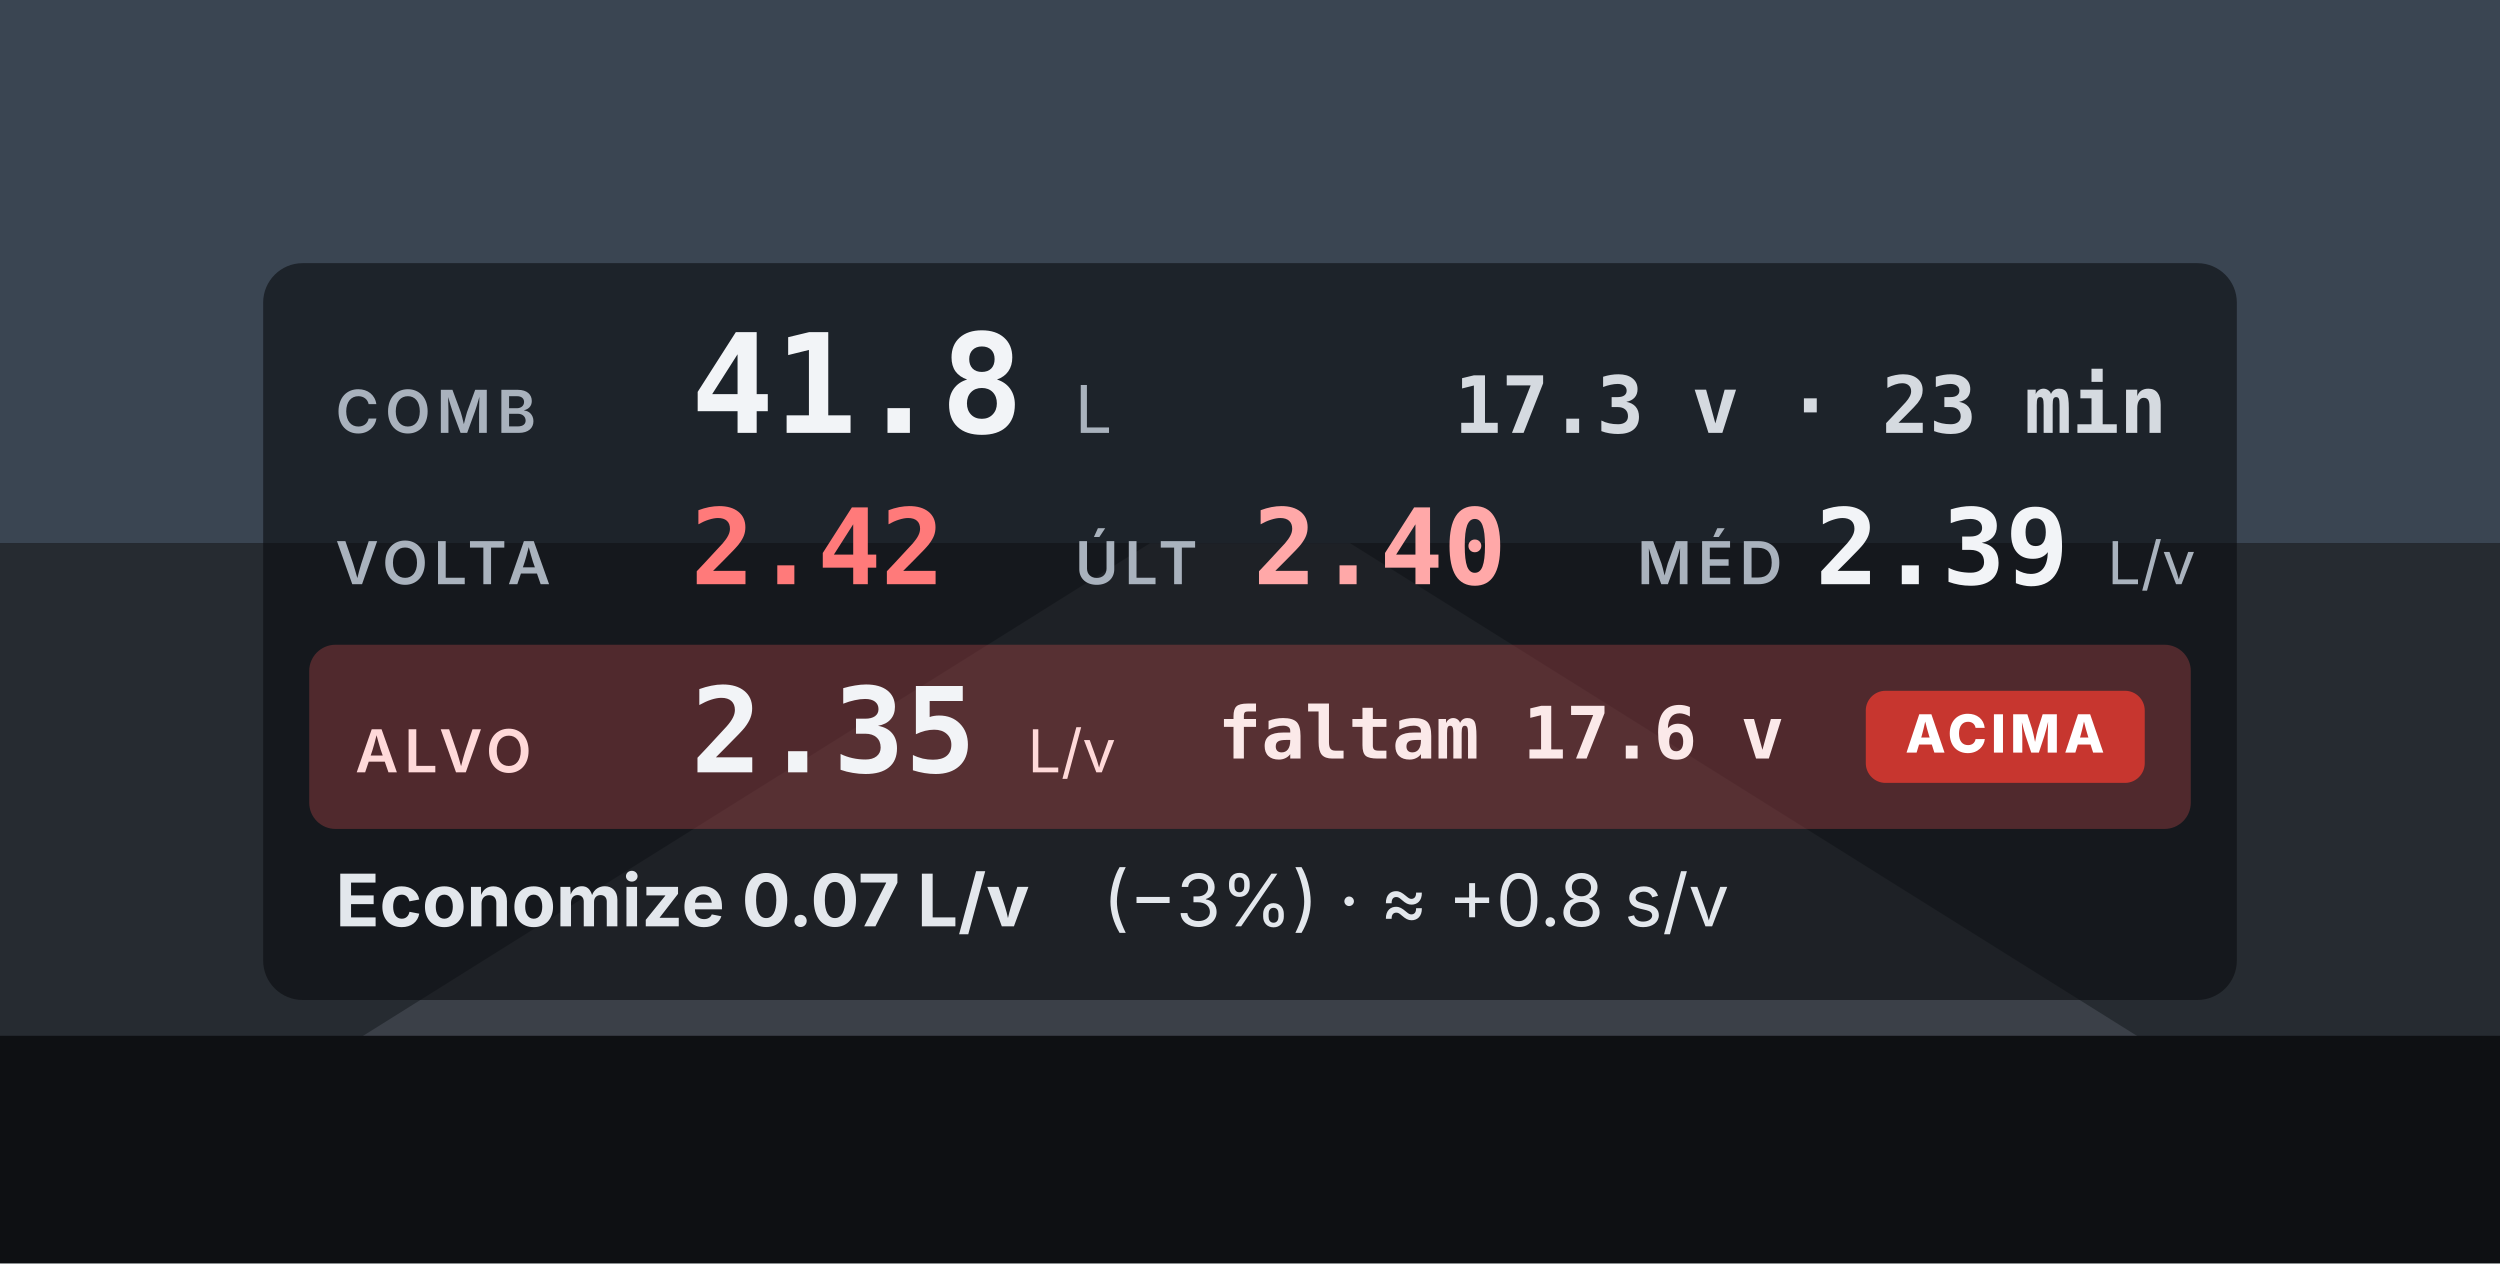
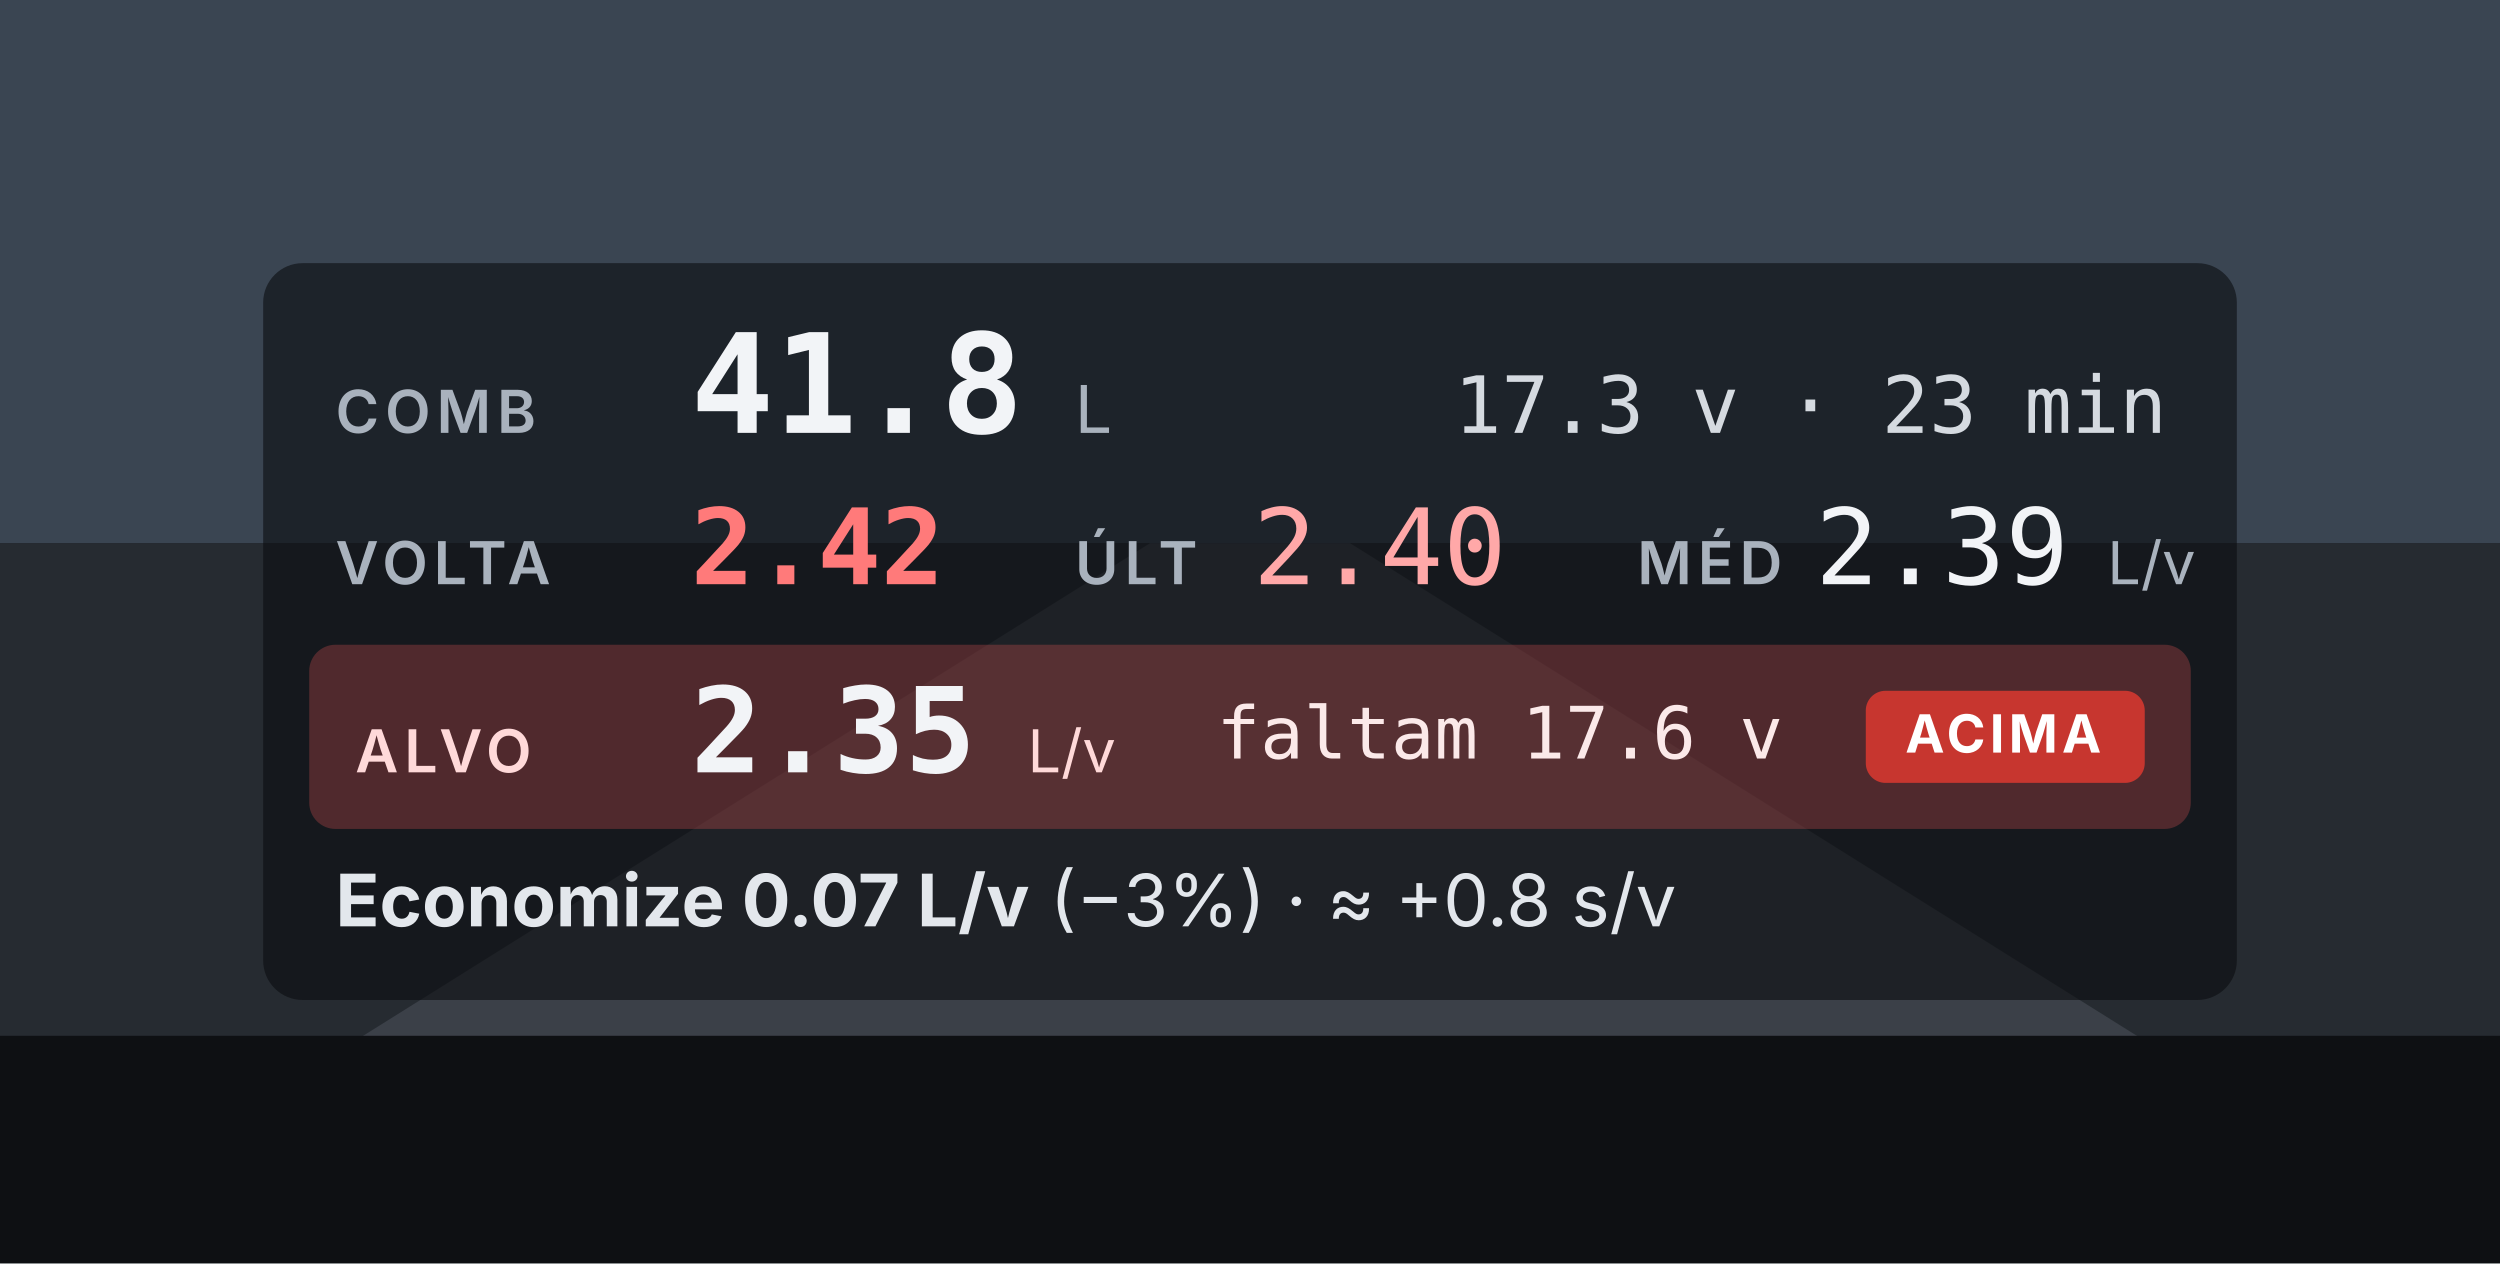
<svg xmlns="http://www.w3.org/2000/svg" width="380" height="192" viewBox="0 0 380 192">
  <rect width="380" height="192" fill="#1C2026" />
  <rect width="380" height="82.56" fill="#3A4552" />
  <rect y="82.56" width="380" height="109.44" fill="#262B31" />
  <polygon points="174.8,82.56 205.2,82.56 380,192 0,192" fill="#3B4048" />
  <rect y="157.44" width="380" height="34.56" fill="#0E1013" />
  <g transform="translate(40 40)">
    <rect x="0" y="0" width="300" height="112" rx="6" fill="#0A0C10" fill-opacity="0.6" />
-     <text x="11" y="25.8" font-family="Inter, system-ui, sans-serif" font-size="9" font-weight="600" letter-spacing="0.9" fill="#A9B2BD" xml:space="preserve">COMB</text>
-     <text x="65" y="25.8" font-family="'JetBrains Mono', monospace" font-size="21" font-weight="600" fill="#F2F4F7" xml:space="preserve">41.8</text>
-     <text x="123.4" y="25.8" font-family="Inter, system-ui, sans-serif" font-size="10" font-weight="400" fill="#A9B2BD" xml:space="preserve">L</text>
-     <text x="181" y="25.8" font-family="'JetBrains Mono', monospace" font-size="12" font-weight="600" fill="#D5DAE0" xml:space="preserve">17.3 v · 23 min</text>
-     <text x="11" y="48.8" font-family="Inter, system-ui, sans-serif" font-size="9" font-weight="600" letter-spacing="0.9" fill="#A9B2BD" xml:space="preserve">VOLTA</text>
-     <text x="65" y="48.8" font-family="'JetBrains Mono', monospace" font-size="16" font-weight="700" fill="#FF7A7A" xml:space="preserve">2.42</text>
-     <text x="123.4" y="48.8" font-family="Inter, system-ui, sans-serif" font-size="9" font-weight="600" letter-spacing="0.9" fill="#A9B2BD" xml:space="preserve">ÚLT</text>
-     <text x="150.46" y="48.8" font-family="'JetBrains Mono', monospace" font-size="16" font-weight="600" fill="#FFA8A8" xml:space="preserve">2.40</text>
-     <text x="208.86" y="48.8" font-family="Inter, system-ui, sans-serif" font-size="9" font-weight="600" letter-spacing="0.9" fill="#A9B2BD" xml:space="preserve">MÉD</text>
-     <text x="235.92" y="48.8" font-family="'JetBrains Mono', monospace" font-size="16" font-weight="600" fill="#F2F4F7" xml:space="preserve">2.39</text>
-     <text x="280.32" y="48.8" font-family="Inter, system-ui, sans-serif" font-size="9" font-weight="400" fill="#A9B2BD" xml:space="preserve">L/v</text>
+     <text x="11" y="25.8" xml:space="preserve" font-family="Inter, system-ui, sans-serif" font-size="9" font-weight="600" letter-spacing="0.9" fill="#A9B2BD">COMB</text>
+     <text x="65" y="25.8" xml:space="preserve" font-family="'JetBrains Mono', monospace" font-size="21" font-weight="600" fill="#F2F4F7">41.8</text>
+     <text x="123.4" y="25.8" xml:space="preserve" font-family="Inter, system-ui, sans-serif" font-size="10" font-weight="400" fill="#A9B2BD">L</text>
+     <text x="181" y="25.8" xml:space="preserve" font-family="'JetBrains Mono', monospace" font-size="12" font-weight="400" fill="#D5DAE0">17.3 v · 23 min</text>
+     <text x="11" y="48.8" xml:space="preserve" font-family="Inter, system-ui, sans-serif" font-size="9" font-weight="600" letter-spacing="0.9" fill="#A9B2BD">VOLTA</text>
+     <text x="65" y="48.8" xml:space="preserve" font-family="'JetBrains Mono', monospace" font-size="16" font-weight="700" fill="#FF7A7A">2.42</text>
+     <text x="123.4" y="48.8" xml:space="preserve" font-family="Inter, system-ui, sans-serif" font-size="9" font-weight="600" letter-spacing="0.9" fill="#A9B2BD">ÚLT</text>
+     <text x="150.46" y="48.8" xml:space="preserve" font-family="'JetBrains Mono', monospace" font-size="16" font-weight="500" fill="#FFA8A8">2.40</text>
+     <text x="208.86" y="48.8" xml:space="preserve" font-family="Inter, system-ui, sans-serif" font-size="9" font-weight="600" letter-spacing="0.9" fill="#A9B2BD">MÉD</text>
+     <text x="235.92" y="48.8" xml:space="preserve" font-family="'JetBrains Mono', monospace" font-size="16" font-weight="500" fill="#F2F4F7">2.39</text>
+     <text x="280.32" y="48.8" xml:space="preserve" font-family="Inter, system-ui, sans-serif" font-size="9" font-weight="400" fill="#A9B2BD">L/v</text>
    <rect x="7" y="58" width="286" height="28" rx="4" fill="#EB5757" fill-opacity="0.278" />
-     <text x="14" y="77.4" font-family="Inter, system-ui, sans-serif" font-size="9" font-weight="600" letter-spacing="0.9" fill="#FFD9D9" xml:space="preserve">ALVO</text>
-     <text x="65" y="77.4" font-family="'JetBrains Mono', monospace" font-size="18" font-weight="700" fill="#F2F4F7" xml:space="preserve">2.35</text>
-     <text x="116.2" y="77.4" font-family="Inter, system-ui, sans-serif" font-size="9" font-weight="400" fill="#FFD9D9" xml:space="preserve">L/v</text>
+     <text x="14" y="77.4" xml:space="preserve" font-family="Inter, system-ui, sans-serif" font-size="9" font-weight="600" letter-spacing="0.9" fill="#FFD9D9">ALVO</text>
+     <text x="65" y="77.4" xml:space="preserve" font-family="'JetBrains Mono', monospace" font-size="18" font-weight="700" fill="#F2F4F7">2.35</text>
+     <text x="116.2" y="77.4" xml:space="preserve" font-family="Inter, system-ui, sans-serif" font-size="9" font-weight="400" fill="#FFD9D9">L/v</text>
    <rect x="243.6" y="65" width="42.4" height="14" rx="3" fill="#C7362F" />
-     <text x="249.6" y="74.4" font-family="Inter, system-ui, sans-serif" font-size="8" font-weight="800" letter-spacing="0.64" fill="#FFFFFF" xml:space="preserve">ACIMA</text>
-     <text x="145.1" y="75.3" font-family="'JetBrains Mono', monospace" font-size="11" font-weight="600" fill="#FBE9E9" xml:space="preserve">faltam 17.6 v</text>
-     <text x="11" y="100.8" font-family="Inter, system-ui, sans-serif" font-size="11" font-weight="700" fill="#E3E7EC" xml:space="preserve">Economize 0.07 L/v</text>
-     <text x="124.52" y="100.8" font-family="Inter, system-ui, sans-serif" font-size="11" font-weight="400" fill="#E3E7EC" xml:space="preserve"> (−3%) · ≈ +0.8 s/v</text>
+     <text x="249.6" y="74.4" xml:space="preserve" font-family="Inter, system-ui, sans-serif" font-size="8" font-weight="700" letter-spacing="0.64" fill="#FFFFFF">ACIMA</text>
+     <text x="144.92" y="75.3" xml:space="preserve" font-family="'JetBrains Mono', monospace" font-size="11" font-weight="400" fill="#FBE9E9">faltam 17.6 v</text>
+     <text x="11" y="100.8" xml:space="preserve" font-family="Inter, system-ui, sans-serif" font-size="11" font-weight="700" fill="#E3E7EC">Economize 0.07 L/v<tspan font-family="Inter, system-ui, sans-serif" font-size="11" font-weight="400" fill="#E3E7EC"> (−3%) · ≈ +0.8 s/v</tspan>
+     </text>
  </g>
</svg>
